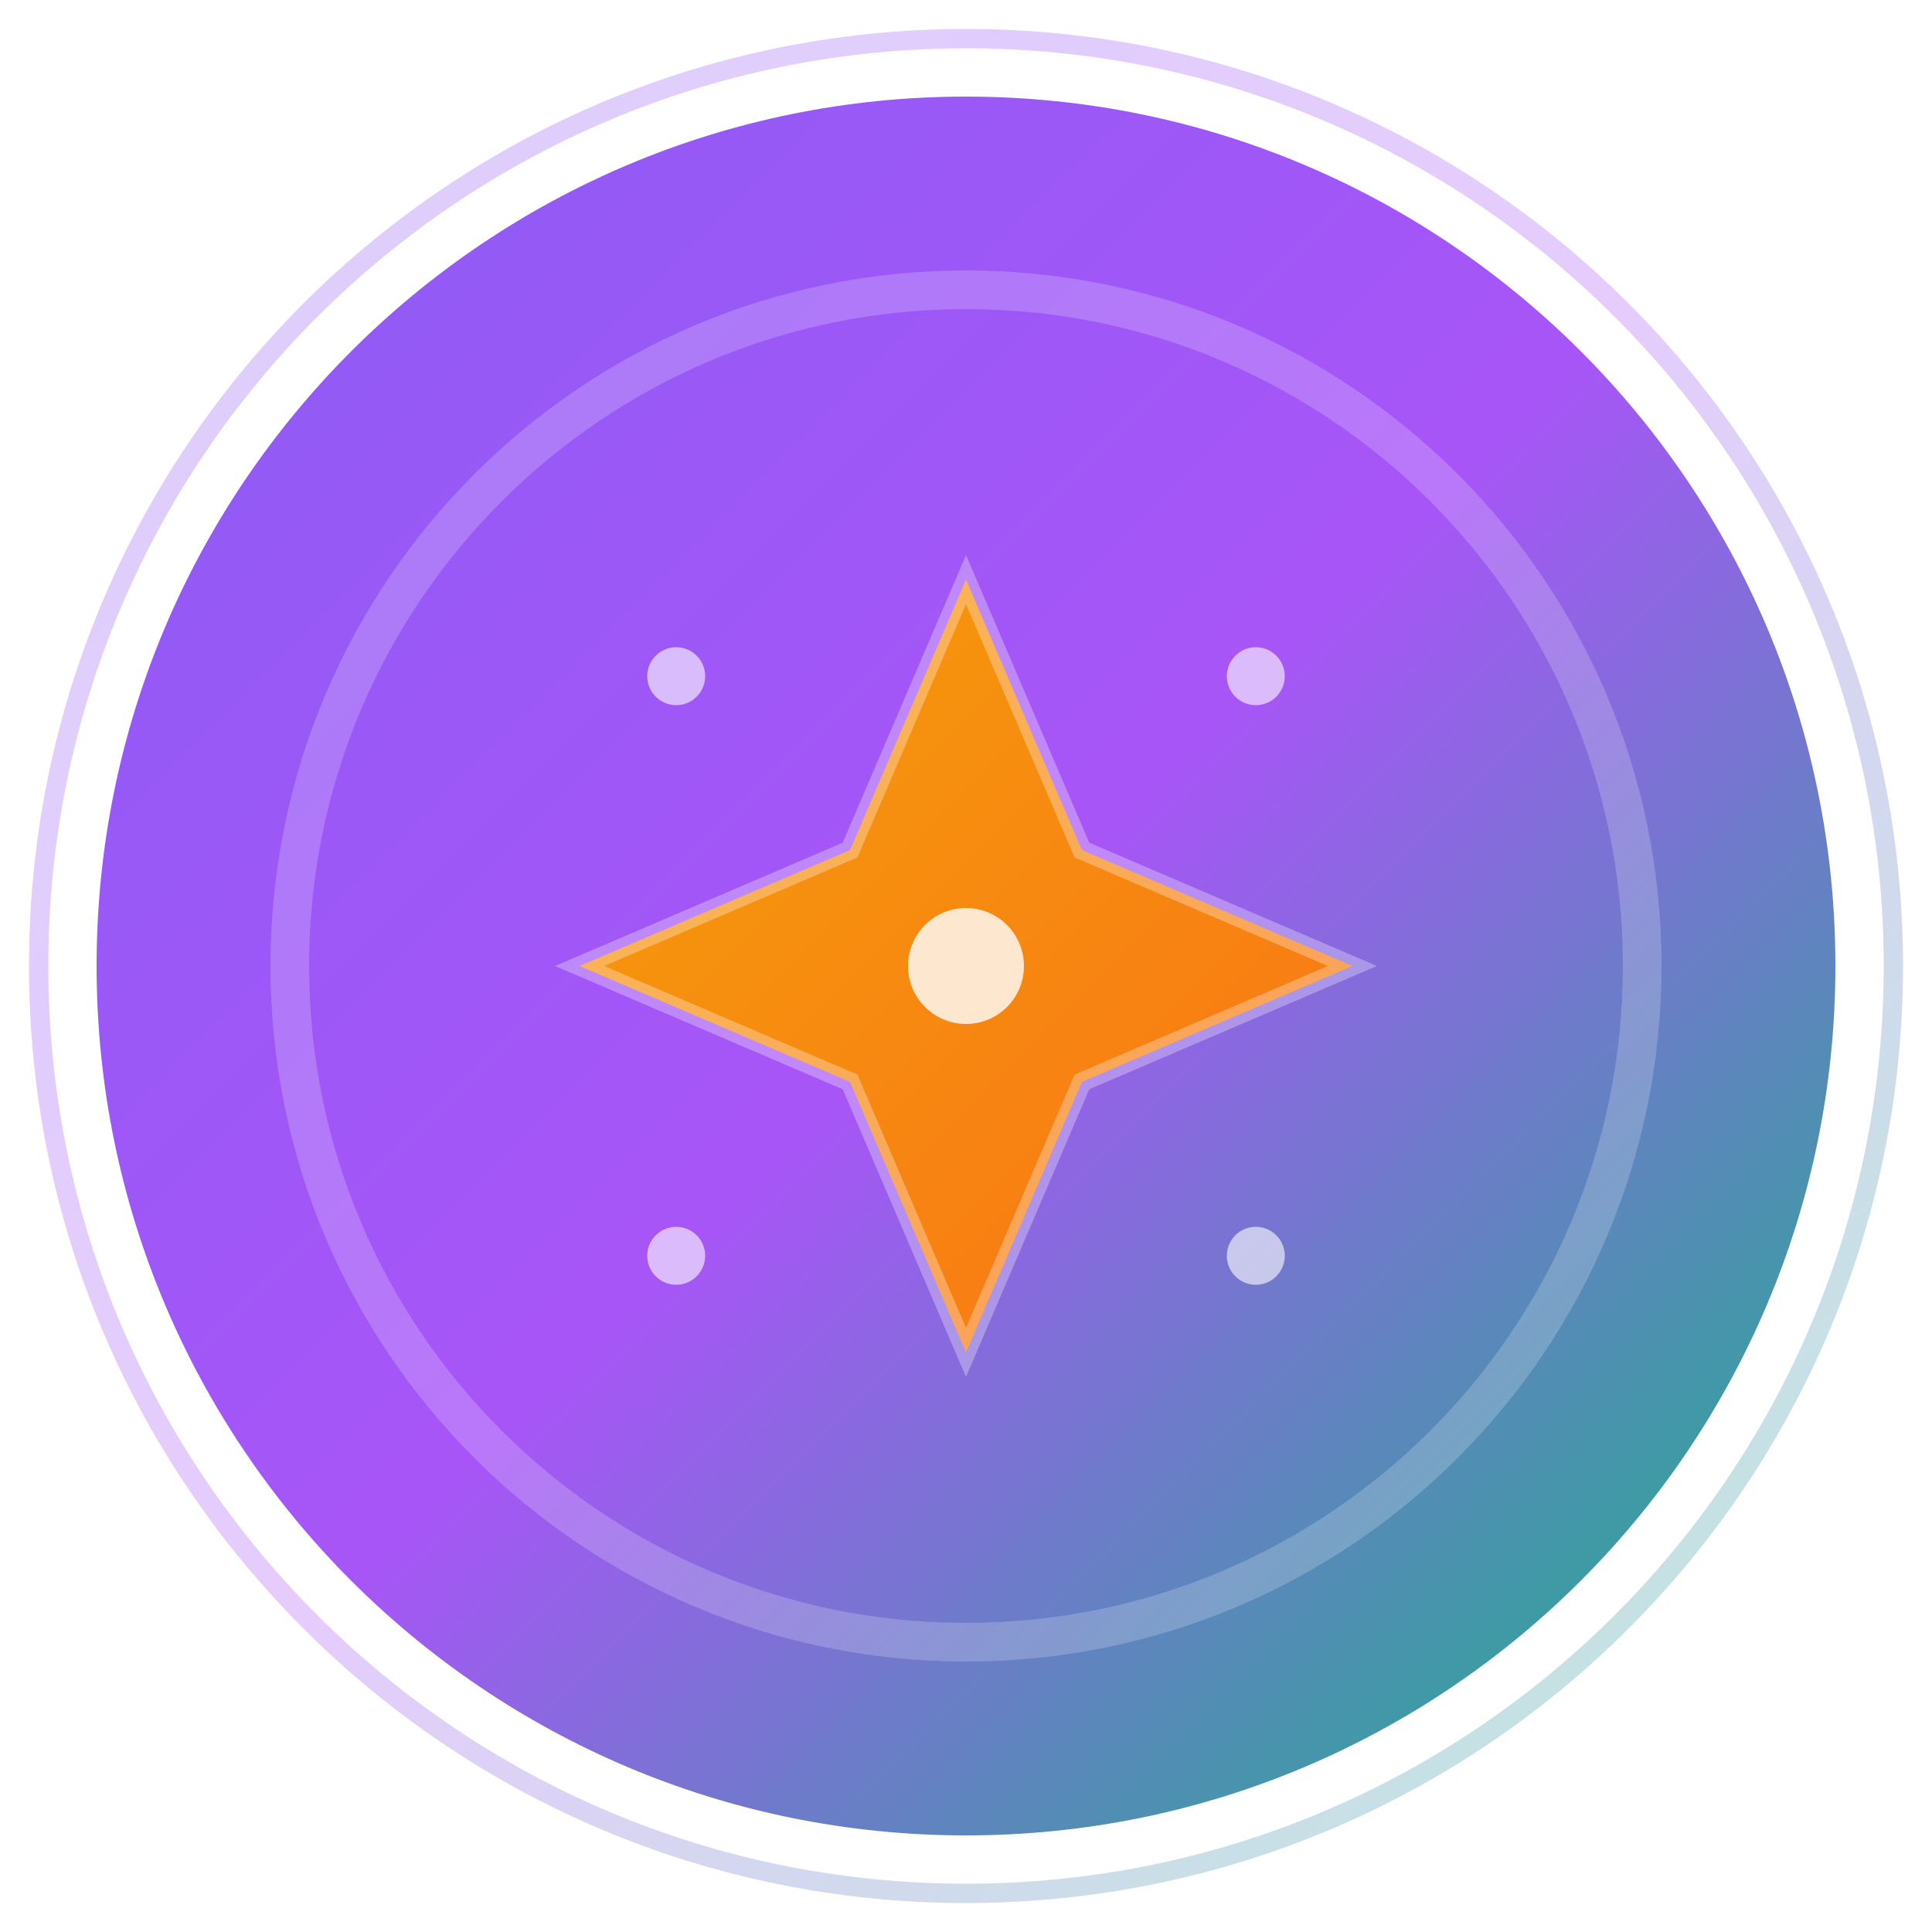
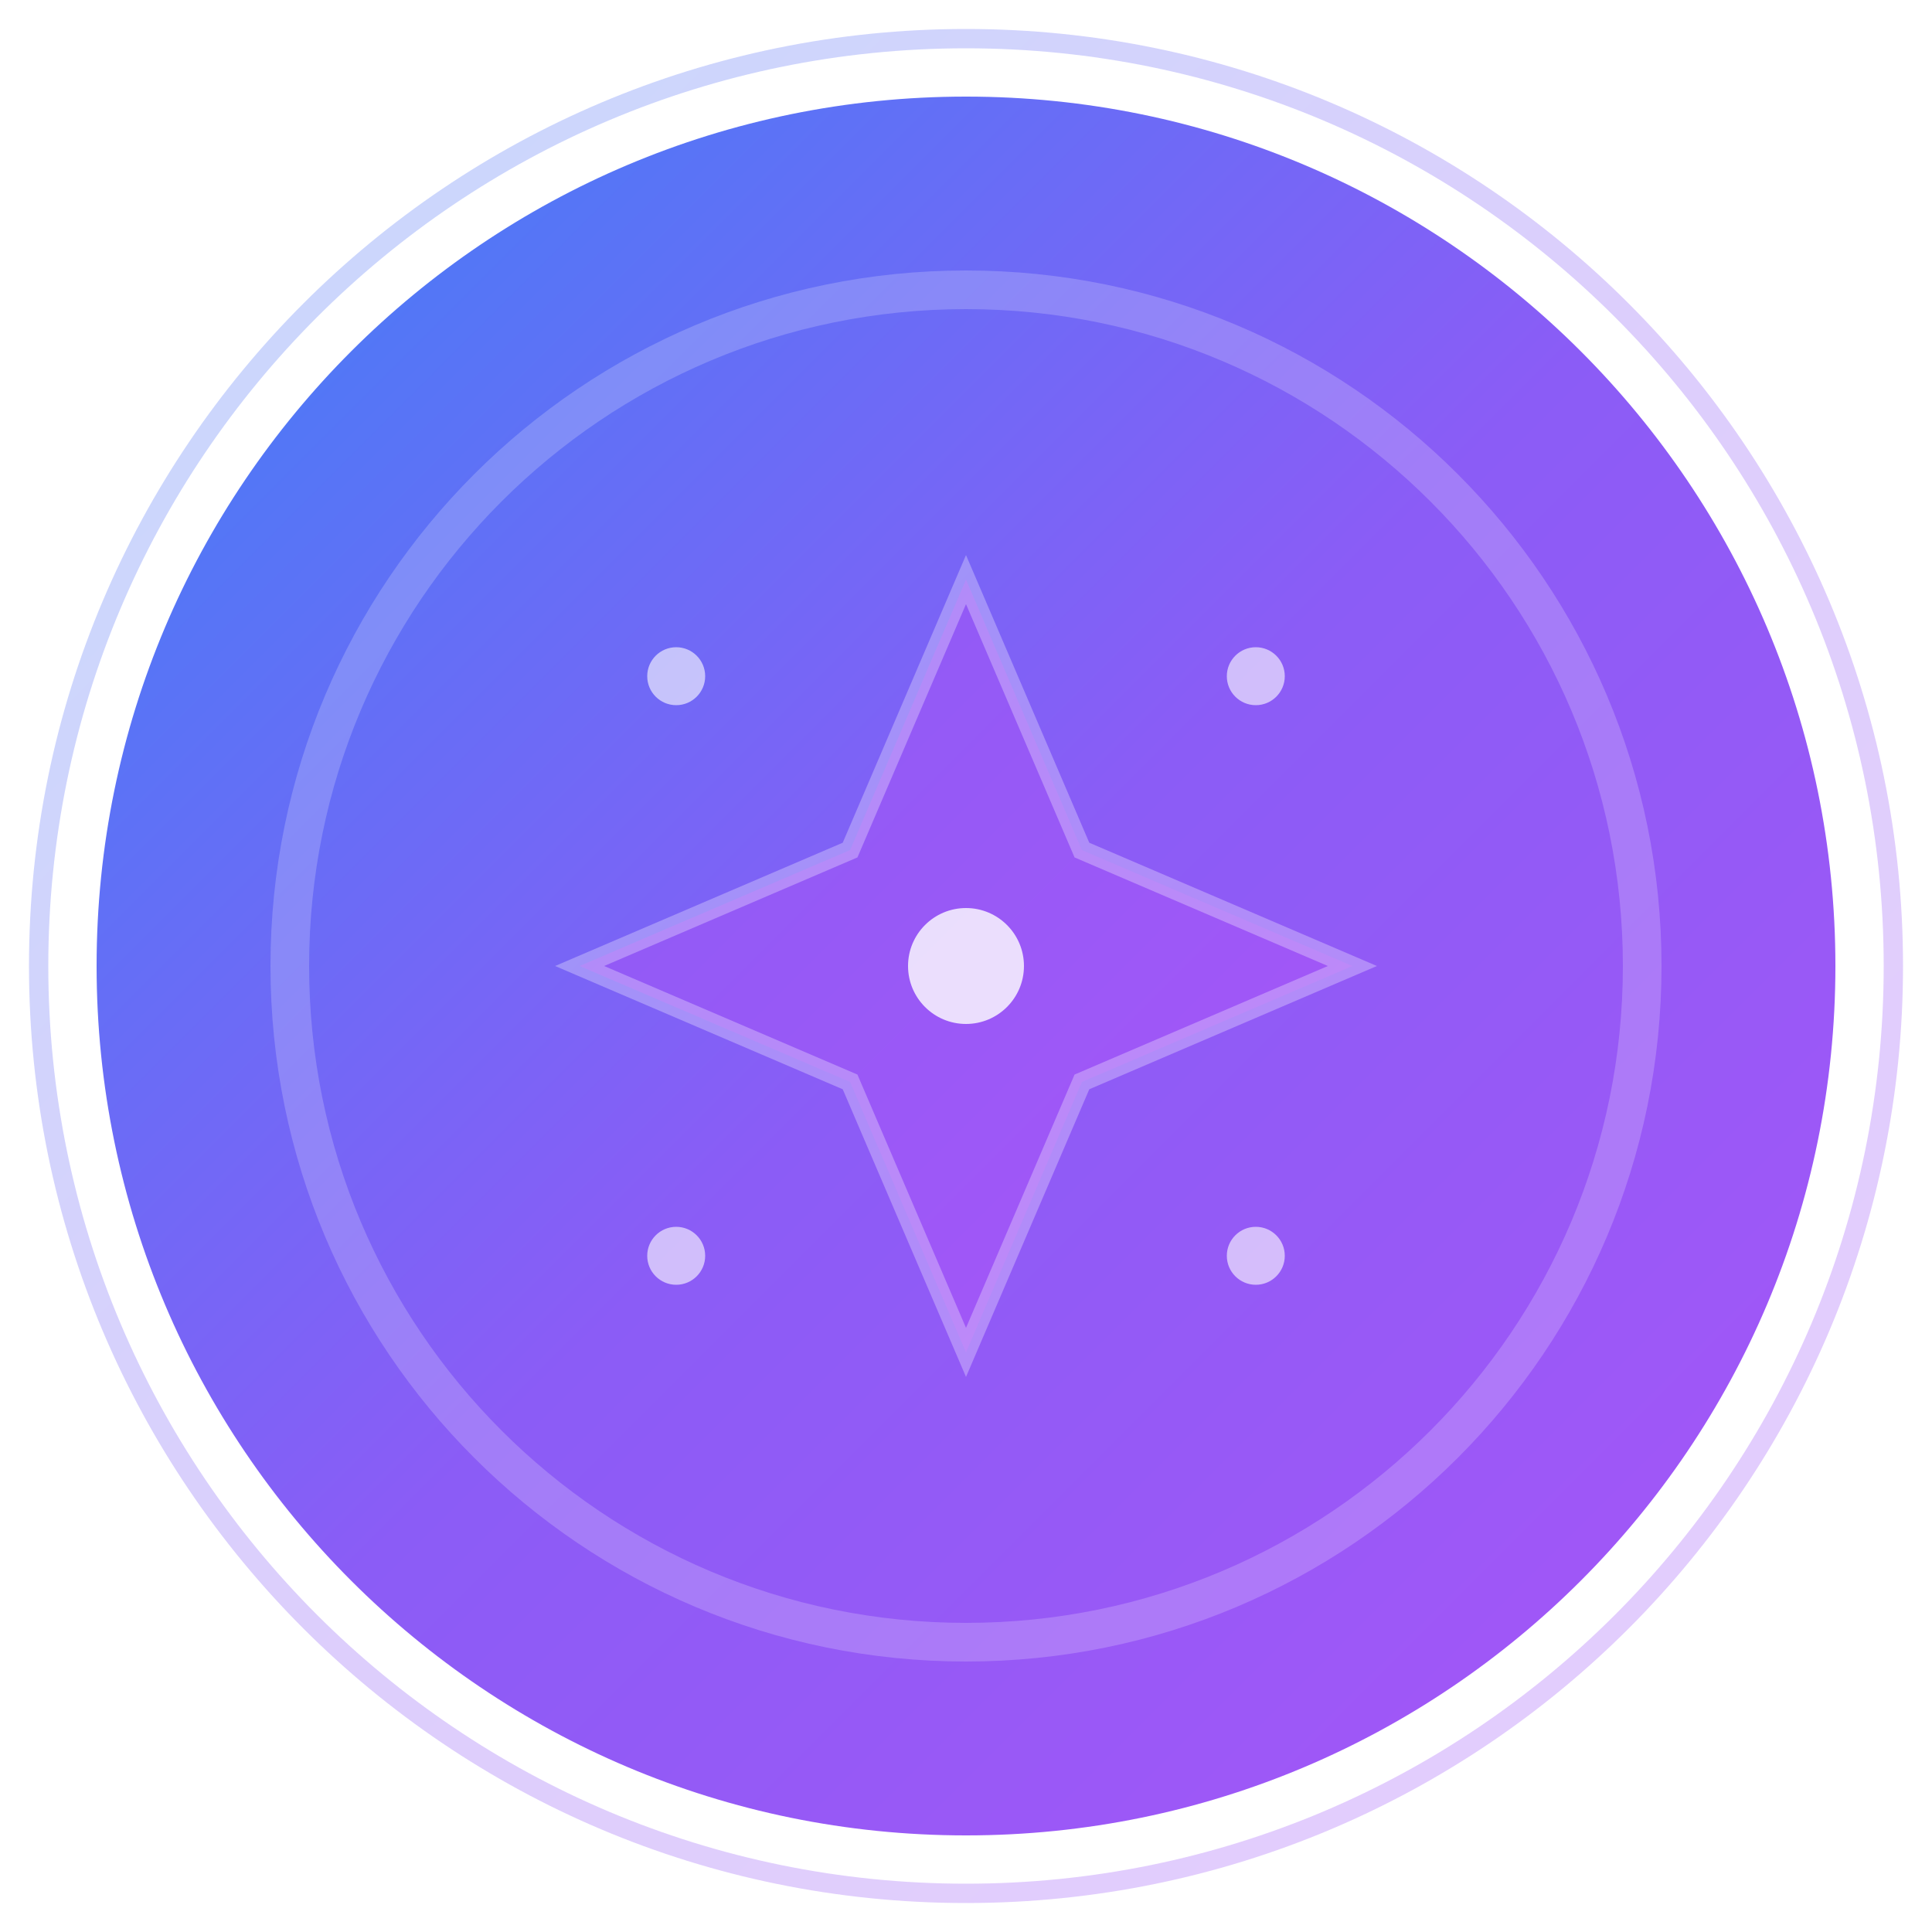
<svg xmlns="http://www.w3.org/2000/svg" viewBox="0 0 100 100" fill="none">
  <defs>
    <linearGradient id="logoGradient" x1="0%" y1="0%" x2="100%" y2="100%">
-       <stop offset="0%" stop-color="#8B5CF6" />
-       <stop offset="50%" stop-color="#A855F7" />
-       <stop offset="100%" stop-color="#10B981" />
+       <stop offset="0%" stop-color="#3B82F6" />
+       <stop offset="50%" stop-color="#8B5CF6" />
+       <stop offset="100%" stop-color="#A855F7" />
    </linearGradient>
    <linearGradient id="sparkGradient" x1="0%" y1="0%" x2="100%" y2="100%">
-       <stop offset="0%" stop-color="#F59E0B" />
-       <stop offset="100%" stop-color="#F97316" />
+       <stop offset="0%" stop-color="#8B5CF6" />
+       <stop offset="100%" stop-color="#A855F7" />
    </linearGradient>
  </defs>
  <circle cx="50" cy="50" r="45" fill="url(#logoGradient)" />
  <circle cx="50" cy="50" r="35" fill="none" stroke="rgba(255,255,255,0.2)" stroke-width="2" />
  <g transform="translate(50, 50)">
    <path d="M0,-20 L-6,-6 L-20,0 L-6,6 L0,20 L6,6 L20,0 L6,-6 Z" fill="url(#sparkGradient)" stroke="rgba(255,255,255,0.3)" stroke-width="1" />
    <circle cx="0" cy="0" r="3" fill="rgba(255,255,255,0.8)" />
    <circle cx="-15" cy="-15" r="1.5" fill="rgba(255,255,255,0.6)" />
    <circle cx="15" cy="-15" r="1.5" fill="rgba(255,255,255,0.6)" />
    <circle cx="-15" cy="15" r="1.5" fill="rgba(255,255,255,0.6)" />
    <circle cx="15" cy="15" r="1.5" fill="rgba(255,255,255,0.6)" />
  </g>
  <circle cx="50" cy="50" r="48" fill="none" stroke="url(#logoGradient)" stroke-width="1" opacity="0.3" />
</svg>
